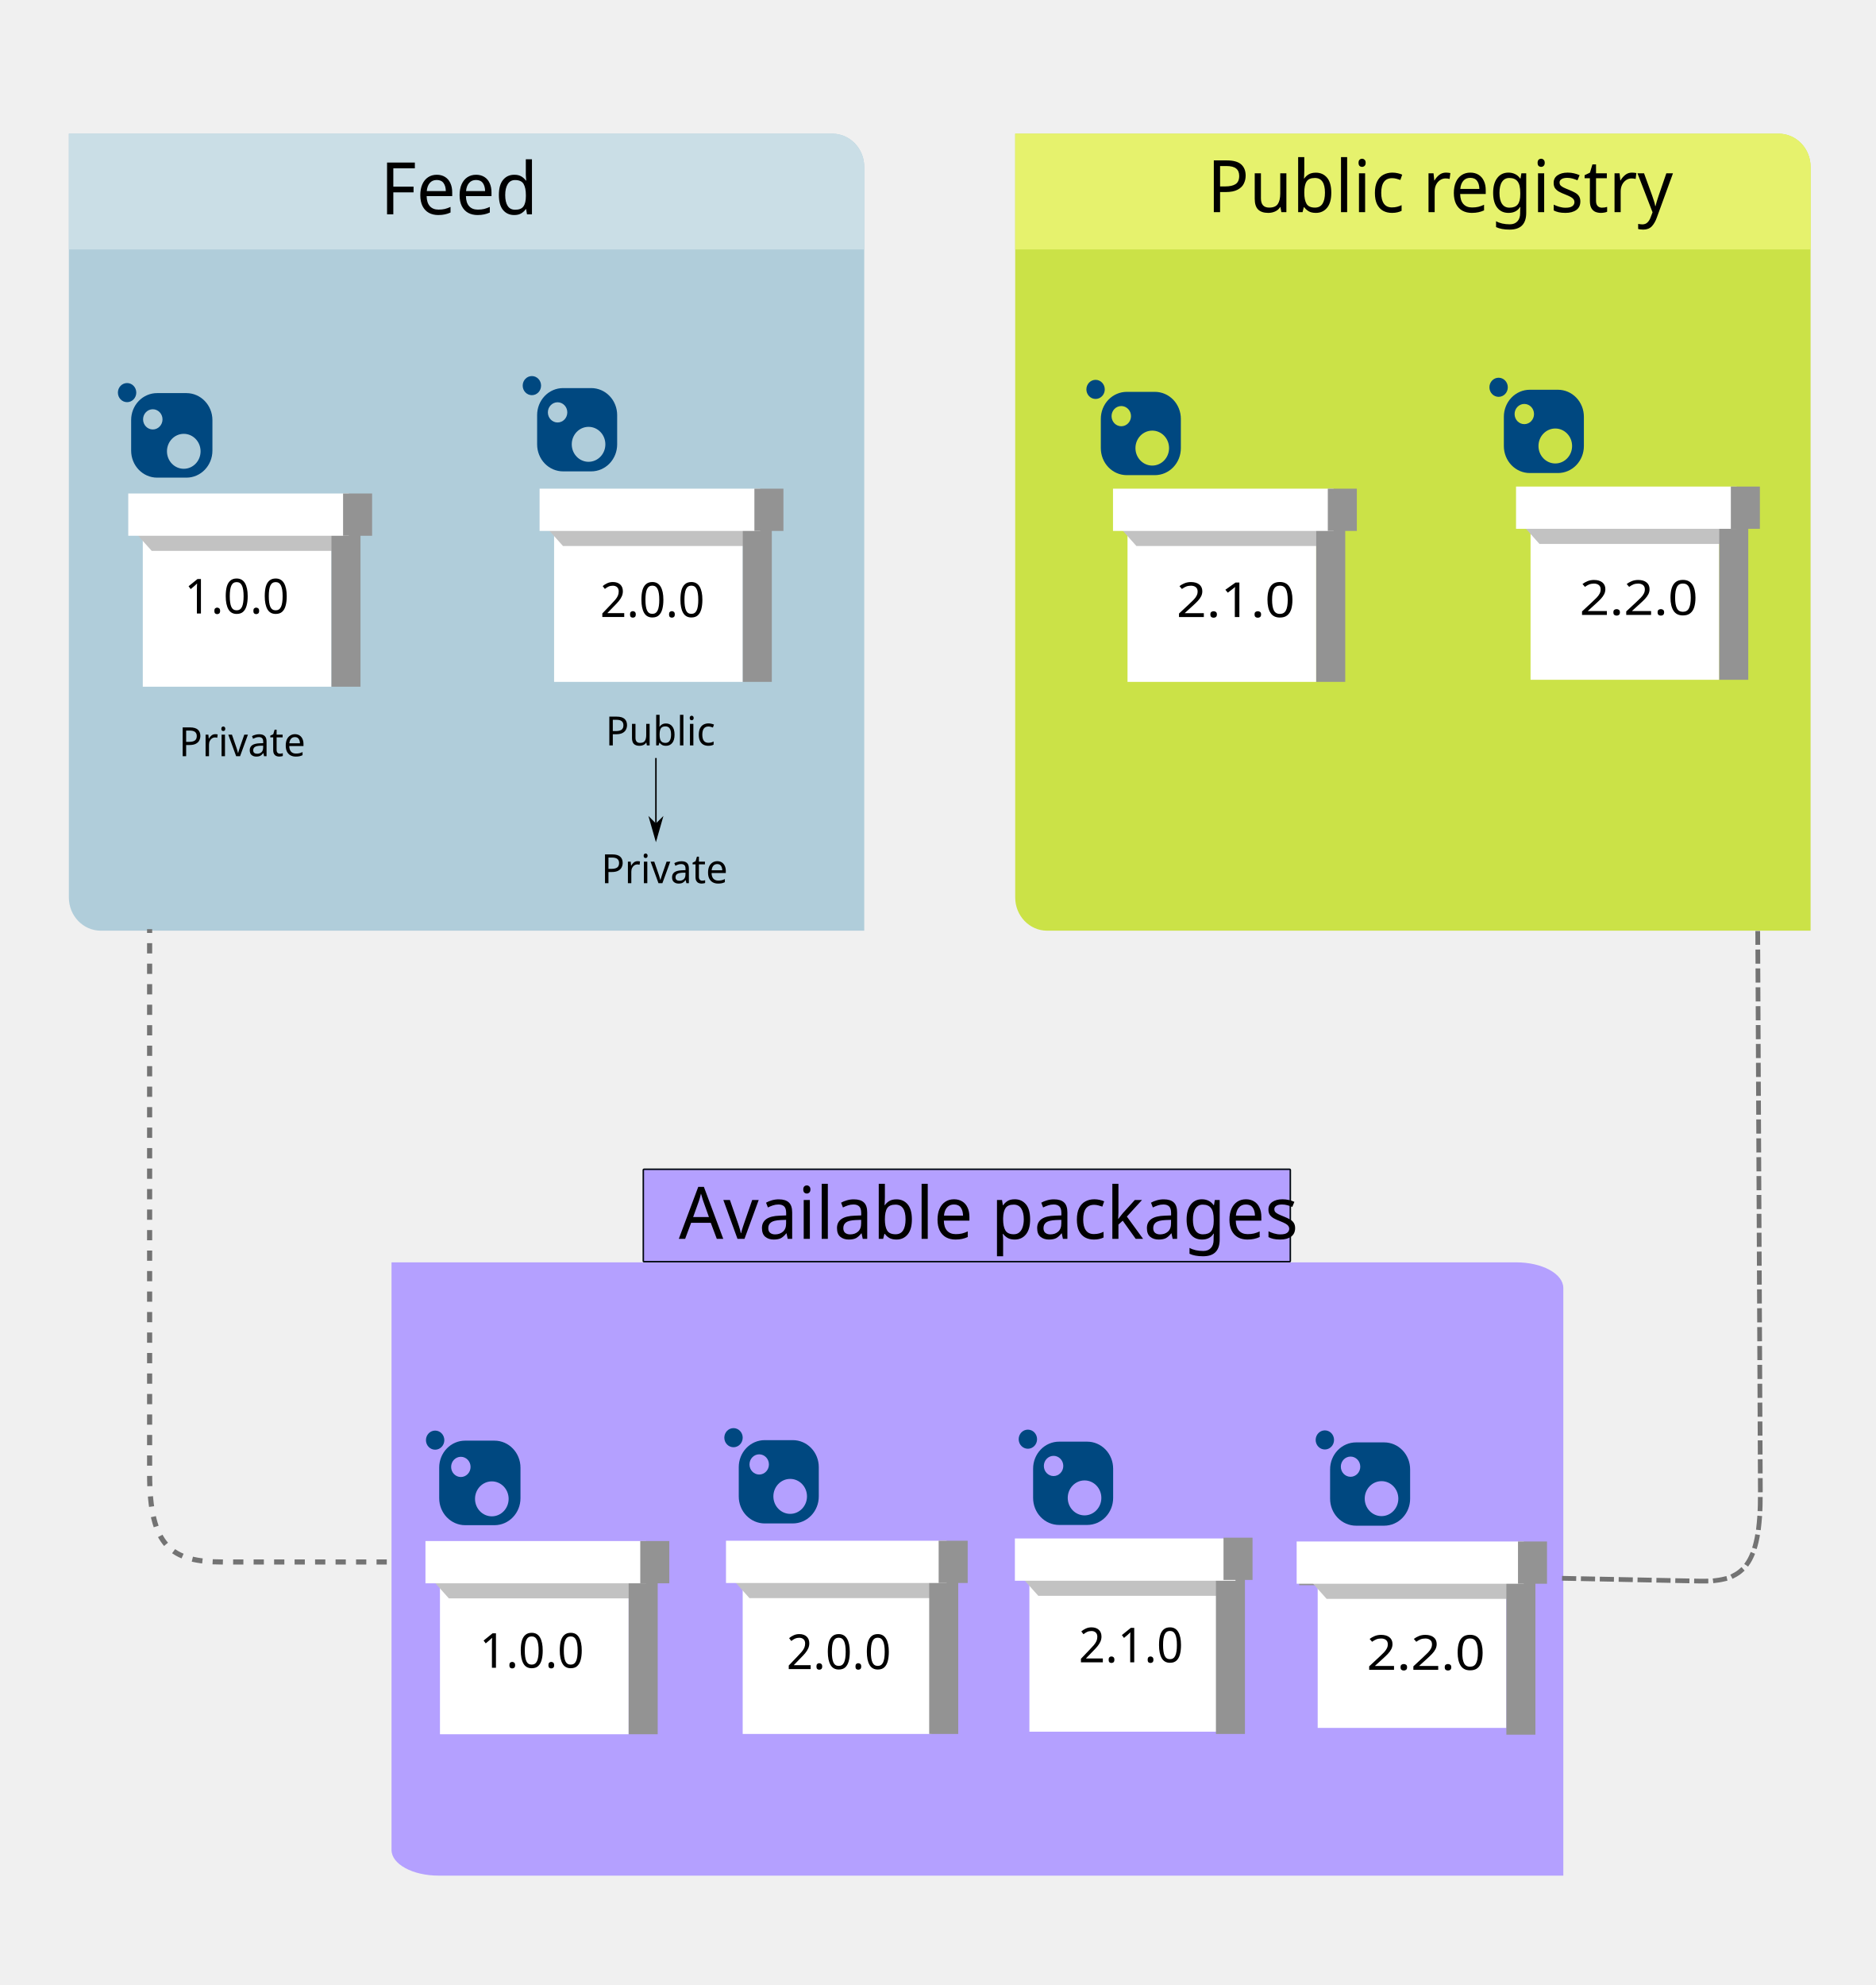
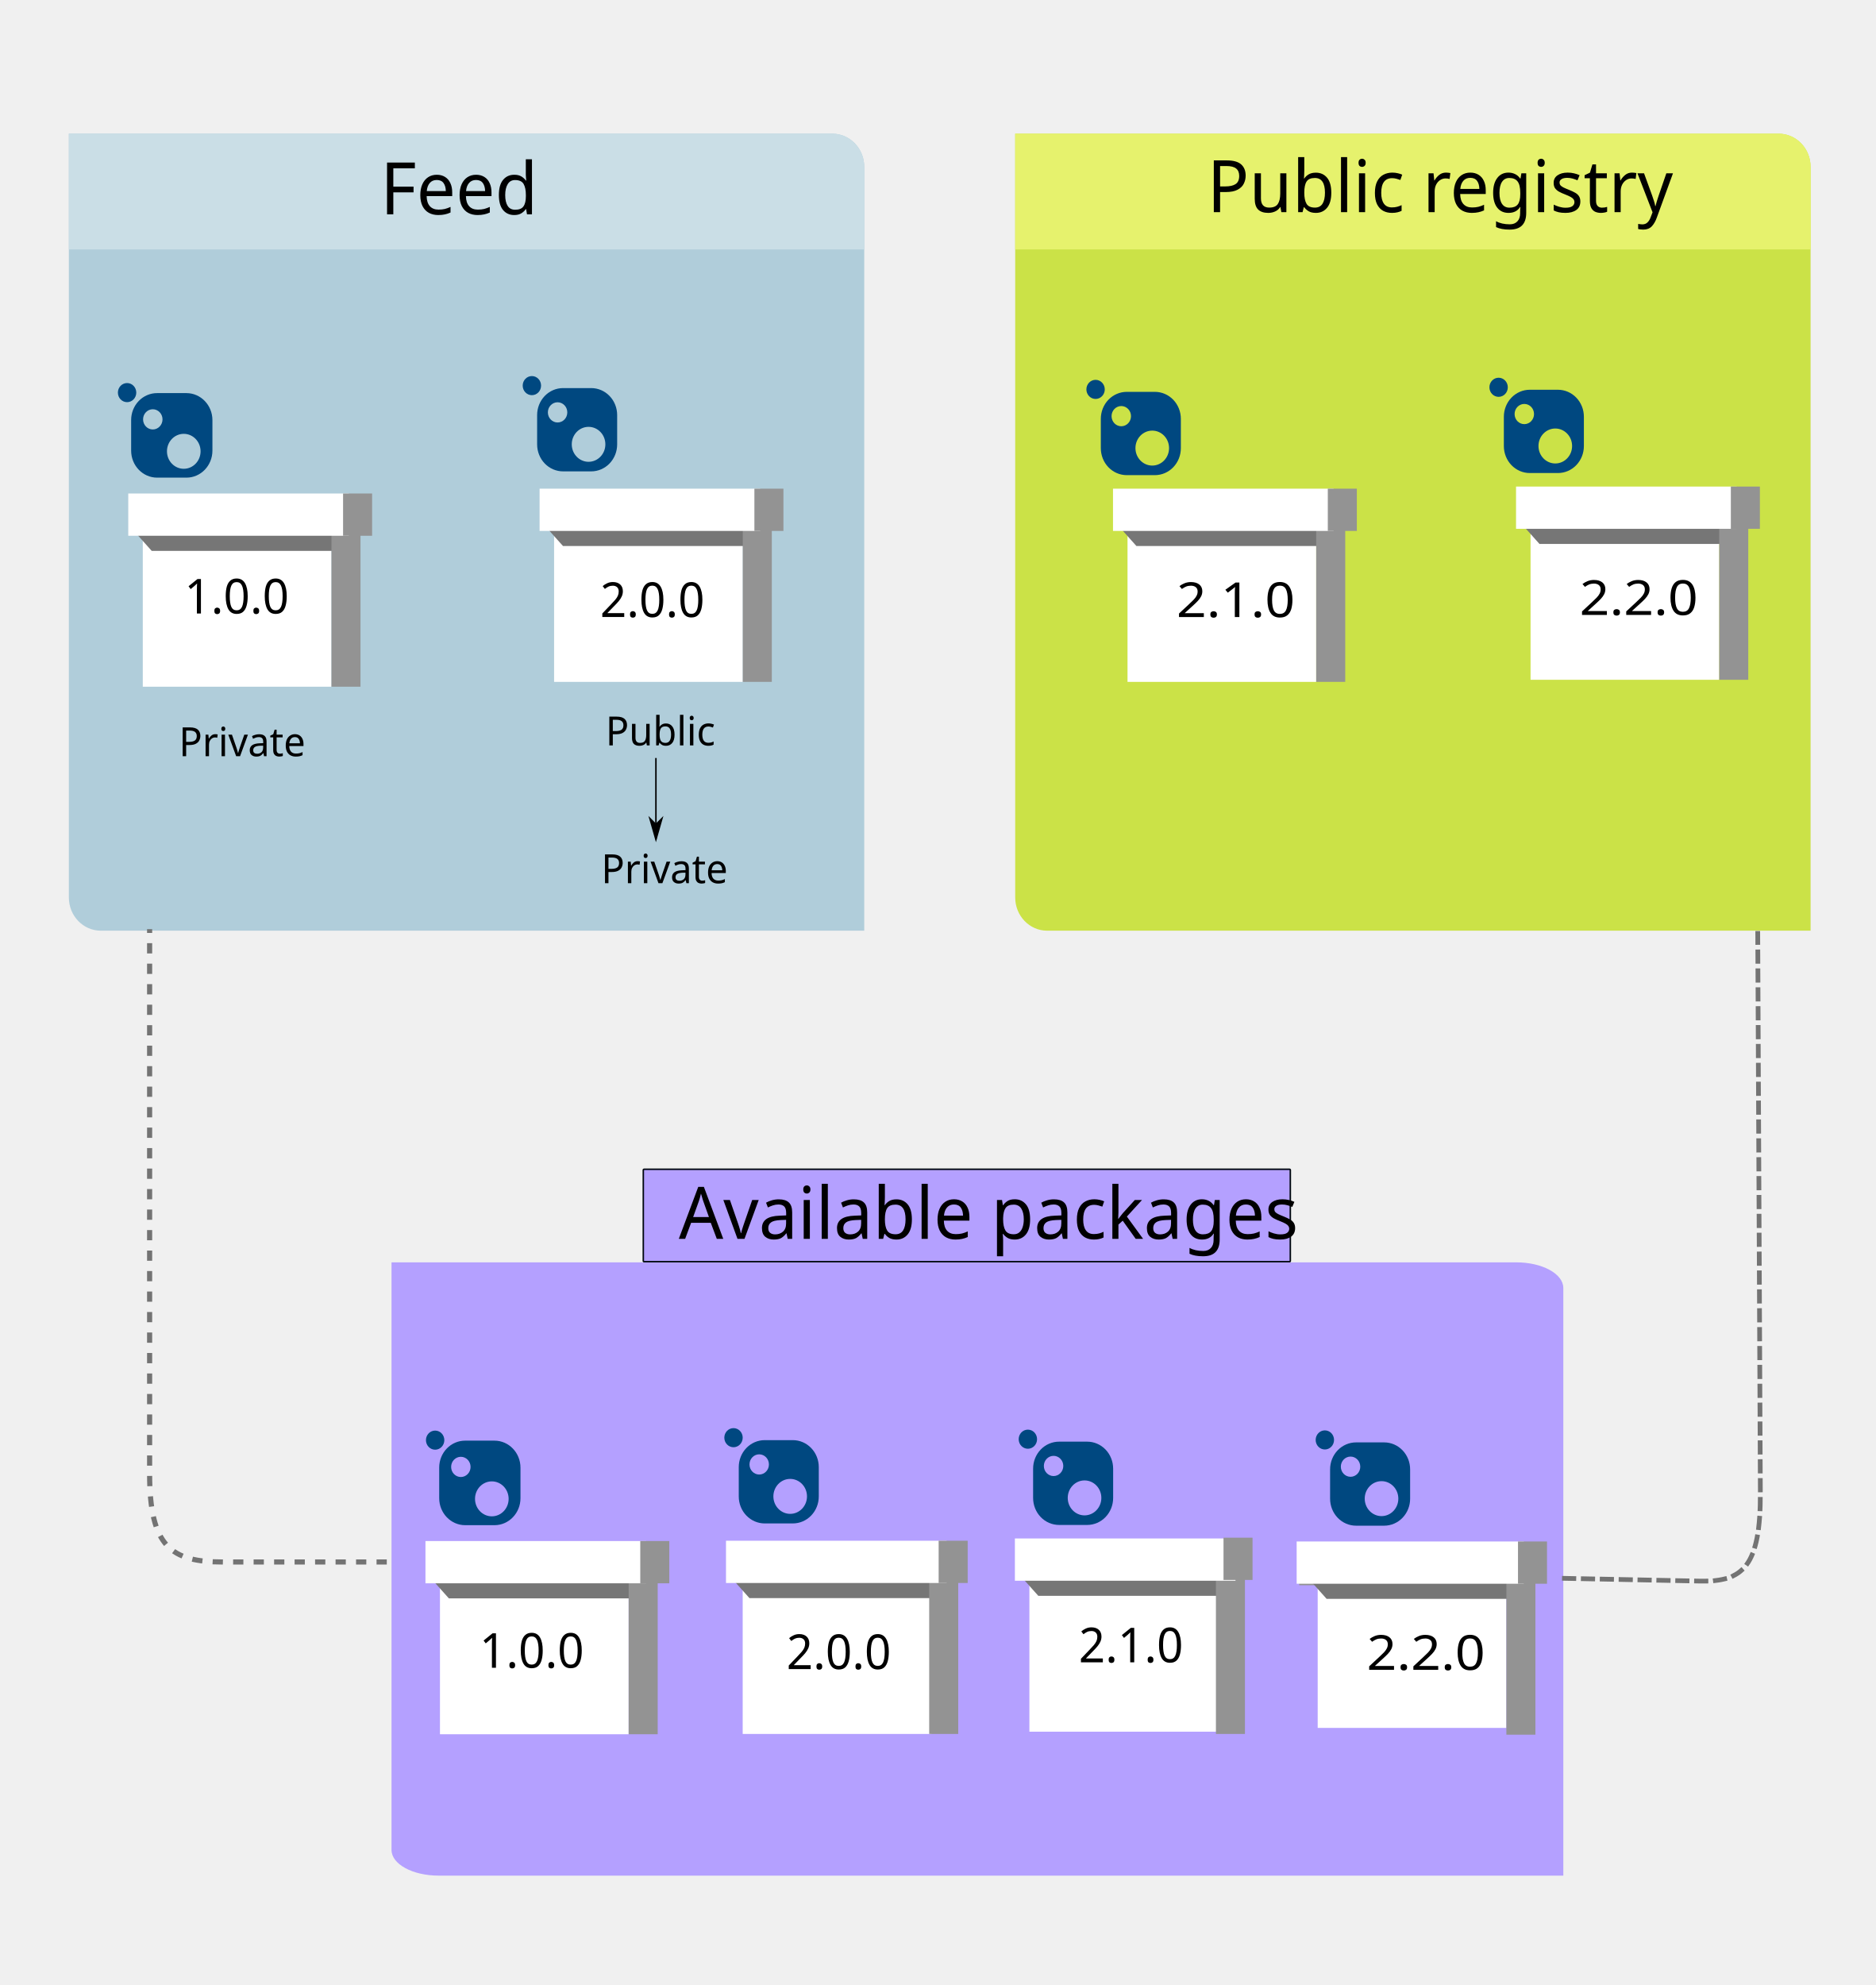
<svg xmlns="http://www.w3.org/2000/svg" xmlns:ns1="http://www.openswatchbook.org/uri/2009/osb" viewBox="0 0 463 490" version="1.1" id="svg5370" width="463" height="490">
  <defs id="defs5374">
    <linearGradient id="linearGradient13520" ns1:paint="solid">
      <stop style="stop-color:#f80000;stop-opacity:1;" offset="0" id="stop13518" />
    </linearGradient>
    <marker style="overflow:visible" id="marker7231" refX="0" refY="0" orient="auto">
      <path transform="matrix(-0.8,0,0,-0.8,-10,0)" style="fill:#000000;fill-opacity:1;fill-rule:evenodd;stroke:#000000;stroke-width:1pt;stroke-opacity:1" d="M 0,0 5,-5 -12.5,0 5,5 Z" id="path7229" />
    </marker>
    <marker style="overflow:visible" id="marker7013" refX="0" refY="0" orient="auto">
      <path transform="matrix(0.4,0,0,0.4,2.96,0.4)" style="fill:#000000;fill-opacity:1;fill-rule:evenodd;stroke:#000000;stroke-width:1pt;stroke-opacity:1" d="m -2.5,-1 c 0,2.76 -2.24,5 -5,5 -2.76,0 -5,-2.24 -5,-5 0,-2.76 2.24,-5 5,-5 2.76,0 5,2.24 5,5 z" id="path7011" />
    </marker>
    <marker style="overflow:visible" id="DotS" refX="0" refY="0" orient="auto">
      <path transform="matrix(0.2,0,0,0.2,1.48,0.2)" style="fill:#000000;fill-opacity:1;fill-rule:evenodd;stroke:#000000;stroke-width:1pt;stroke-opacity:1" d="m -2.5,-1 c 0,2.76 -2.24,5 -5,5 -2.76,0 -5,-2.24 -5,-5 0,-2.76 2.24,-5 5,-5 2.76,0 5,2.24 5,5 z" id="path6500" />
    </marker>
    <marker style="overflow:visible" id="DotM-6" refX="0" refY="0" orient="auto">
      <path transform="matrix(0.4,0,0,0.4,2.96,0.4)" style="fill:#000000;fill-opacity:1;fill-rule:evenodd;stroke:#000000;stroke-width:1pt;stroke-opacity:1" d="m -2.5,-1 c 0,2.76 -2.24,5 -5,5 -2.76,0 -5,-2.24 -5,-5 0,-2.76 2.24,-5 5,-5 2.76,0 5,2.24 5,5 z" id="path6497-2" />
    </marker>
    <marker style="overflow:visible" id="Arrow1Lend-1" refX="0" refY="0" orient="auto">
      <path transform="matrix(-0.8,0,0,-0.8,-10,0)" style="fill:#000000;fill-opacity:1;fill-rule:evenodd;stroke:#000000;stroke-width:1pt;stroke-opacity:1" d="M 0,0 5,-5 -12.5,0 5,5 Z" id="path6436-7" />
    </marker>
    <marker style="overflow:visible" id="marker7231-9" refX="0" refY="0" orient="auto">
      <path transform="matrix(-0.8,0,0,-0.8,-10,0)" style="fill:#000000;fill-opacity:1;fill-rule:evenodd;stroke:#000000;stroke-width:1pt;stroke-opacity:1" d="M 0,0 5,-5 -12.5,0 5,5 Z" id="path7229-7" />
    </marker>
  </defs>
  <path d="M 250.633,33 H 439.117 A 7.883,8.198 0 0 1 447,41.198 V 229.742 H 258.517 a 7.883,8.198 0 0 1 -7.883,-8.198 z" fill="#cbe247" id="path4566" style="stroke-width:0.731" />
  <path d="m 17,33 h 188.483 a 7.883,8.198 0 0 1 7.883,8.198 V 229.742 H 24.883 A 7.883,8.198 0 0 1 17,221.544 Z" fill="#b0cdda" id="path4568" style="stroke-width:0.731" />
  <path d="M 213.367,61.567 V 41.198 A 7.883,8.198 0 0 0 205.483,33 H 17 v 28.567 z" fill="#cadee6" id="path4570" style="stroke-width:0.731" />
  <path d="M 447,61.567 V 41.198 A 7.883,8.198 0 0 0 439.117,33 H 250.633 v 28.567 z" fill="#e6f26d" id="path4572" style="stroke-width:0.731" />
  <text font-size="24" font-family="SegoeUI, Segoe UI" id="text4580" style="font-style:normal;font-variant:normal;font-weight:normal;font-stretch:normal;font-size:17.54px;font-family:SegoeUI, 'Segoe UI';-inkscape-font-specification:'SegoeUI, Segoe UI, Normal';font-variant-ligatures:normal;font-variant-caps:normal;font-variant-numeric:normal;font-variant-east-asian:normal;stroke-width:0.731" x="303.877" y="51.362" transform="scale(0.9806461,1.019736)">
    <tspan id="tspan5482" x="303.877" y="51.362" style="stroke-width:0.731">Public registry</tspan>
  </text>
  <path d="M 96.661,311.612 H 374.338 a 11.614,6.332 0 0 1 11.614,6.332 V 463 H 108.275 a 11.614,6.332 0 0 1 -11.614,-6.332 z" fill="#b4a0ff" id="path4600" style="stroke-width:0.78" />
  <path d="m 188.796,355.501 a 6.401,6.656 0 0 0 -6.413,6.674 v 7.212 a 6.401,6.656 0 0 0 6.413,6.674 h 6.932 a 6.402,6.657 0 0 0 6.414,-6.674 v -7.212 a 6.402,6.657 0 0 0 -6.414,-6.674 z m -1.362,3.503 a 2.399,2.494 0 0 1 0,4.988 v 0 a 2.399,2.494 0 0 1 0,-4.988 z m 7.645,6.066 a 4.149,4.314 0 1 1 -4.147,4.314 4.148,4.313 0 0 1 4.147,-4.314 z M 181.088,352.534 a 2.269,2.359 0 1 1 -2.268,2.359 2.268,2.359 0 0 1 2.268,-2.359 z" fill="#004880" id="path4820" style="stroke-width:0.731" />
  <rect x="187.567" y="179.066" width="0" height="0" fill="#447995" id="rect4872" style="stroke-width:0.731" />
  <path d="m 261.468,355.875 a 6.401,6.656 0 0 0 -6.413,6.674 v 7.212 a 6.401,6.656 0 0 0 6.413,6.674 h 6.932 a 6.402,6.657 0 0 0 6.414,-6.674 v -7.212 a 6.402,6.657 0 0 0 -6.414,-6.674 z m -1.362,3.503 a 2.399,2.494 0 0 1 0,4.988 v 0 a 2.399,2.494 0 0 1 0,-4.988 z m 7.645,6.066 a 4.149,4.314 0 1 1 -4.147,4.314 4.148,4.313 0 0 1 4.147,-4.314 z M 253.76,352.908 a 2.269,2.359 0 1 1 -2.268,2.359 2.268,2.359 0 0 1 2.268,-2.359 z" fill="#004880" id="path5178" style="stroke-width:0.731" />
  <rect x="183.356" y="386.294" width="46.583" height="41.733" fill="#ffffff" id="rect4584-5" style="stroke-width:0.731" />
-   <polygon points="123,136 123,130 54.499,130 60.069,136 " fill="#c2c2c2" id="polygon4586-2" transform="matrix(0.7166667,0,0,0.745234,141.9698,293.1393)" />
+   <polygon points="123,136 123,130 54.499,130 60.069,136 " fill="#767676" id="polygon4586-2" transform="matrix(0.7166667,0,0,0.745234,141.9698,293.1393)" />
  <rect x="229.403" y="386.294" width="7.167" height="41.733" fill="#939393" id="rect4588-9" style="stroke-width:0.731" />
  <rect x="179.236" y="380.332" width="54.467" height="10.433" fill="#ffffff" id="rect4590-5" style="stroke-width:0.731" />
  <rect x="231.734" y="380.332" width="7.167" height="10.433" fill="#939393" id="rect4592-7" style="stroke-width:0.731" />
  <rect x="254.139" y="385.736" width="46.583" height="41.733" fill="#ffffff" id="rect4584-5-8" style="stroke-width:0.731" />
-   <polygon points="123,136 123,130 54.499,130 60.069,136 " fill="#c2c2c2" id="polygon4586-2-8" transform="matrix(0.7166667,0,0,0.745234,213.2891,292.5817)" />
+   <polygon points="123,136 123,130 54.499,130 60.069,136 " fill="#767676" id="polygon4586-2-8" transform="matrix(0.7166667,0,0,0.745234,213.2891,292.5817)" />
  <rect x="300.186" y="388.524" width="7.167" height="39.503" fill="#939393" id="rect4588-9-4" style="stroke-width:0.711" />
  <rect x="250.556" y="379.774" width="54.467" height="10.433" fill="#ffffff" id="rect4590-5-7" style="stroke-width:0.731" />
  <rect x="320.749" y="380.889" width="7.167" height="10.433" fill="#939393" id="rect4592-7-7" style="stroke-width:0.731" />
  <text font-size="16px" font-family="SegoeUI, 'Segoe UI'" id="text5176" x="271.566" y="402.406" style="font-style:normal;font-variant:normal;font-weight:normal;font-stretch:normal;font-size:11.693px;font-family:SegoeUI, 'Segoe UI';-inkscape-font-specification:'SegoeUI, Segoe UI, Normal';font-variant-ligatures:normal;font-variant-caps:normal;font-variant-numeric:normal;font-variant-east-asian:normal;stroke-width:0.731" transform="scale(0.9806461,1.019736)">
    <tspan id="tspan13394" x="271.566" y="402.406" style="stroke-width:0.731">2.1.0</tspan>
  </text>
  <text font-size="16px" font-family="SegoeUI, 'Segoe UI'" id="text4644" x="198.006" y="404.041" style="font-style:normal;font-variant:normal;font-weight:normal;font-stretch:normal;font-size:11.693px;font-family:SegoeUI, 'Segoe UI';-inkscape-font-specification:'SegoeUI, Segoe UI, Normal';font-variant-ligatures:normal;font-variant-caps:normal;font-variant-numeric:normal;font-variant-east-asian:normal;stroke-width:0.731" transform="scale(0.9806461,1.019736)">
    <tspan id="tspan13392" x="198.006" y="404.041" style="stroke-width:0.731">2.0.0</tspan>
  </text>
  <path d="m 108.43,362.27 v 7.553 a 6.414,6.67 0 0 0 6.414,6.67 h 7.238 a 6.414,6.67 0 0 0 6.414,-6.67 v -7.523 a 6.418,6.674 0 0 0 -6.418,-6.674 h -7.235 a 6.391,6.645 0 0 0 -6.414,6.644 z m 5.345,-2.657 a 2.399,2.494 0 0 1 0,4.989 v 0 a 2.399,2.494 0 0 1 0,-4.989 z m 7.645,6.067 a 4.149,4.314 0 1 1 -4.147,4.314 4.148,4.313 0 0 1 4.147,-4.314 z m -13.993,-12.538 a 2.269,2.359 0 1 1 -2.268,2.359 2.268,2.358 0 0 1 2.268,-2.359 z" fill="#004880" id="path4598" style="stroke-width:0.731" />
  <rect x="108.62" y="386.369" width="46.583" height="41.733" fill="#ffffff" id="rect4584" style="stroke-width:0.731" />
-   <polygon points="54.499,130 60.069,136 123,136 123,130 " fill="#c2c2c2" id="polygon4586" transform="matrix(0.7166667,0,0,0.745234,67.77036,293.2147)" />
+   <polygon points="54.499,130 60.069,136 123,136 123,130 " fill="#767676" id="polygon4586" transform="matrix(0.7166667,0,0,0.745234,67.77036,293.2147)" />
  <rect x="155.204" y="386.369" width="7.167" height="41.733" fill="#939393" id="rect4588" style="stroke-width:0.731" />
  <rect x="105.037" y="380.407" width="54.467" height="10.433" fill="#ffffff" id="rect4590" style="stroke-width:0.731" />
  <rect x="158.07" y="380.407" width="7.167" height="10.433" fill="#939393" id="rect4592" style="stroke-width:0.731" />
  <text font-size="16px" font-family="SegoeUI, 'Segoe UI'" id="text4596" x="120.704" y="403.728" style="font-style:normal;font-variant:normal;font-weight:normal;font-stretch:normal;font-size:11.693px;font-family:SegoeUI, 'Segoe UI';-inkscape-font-specification:'SegoeUI, Segoe UI, Normal';font-variant-ligatures:normal;font-variant-caps:normal;font-variant-numeric:normal;font-variant-east-asian:normal;stroke-width:0.731" transform="scale(0.9806461,1.019736)">
    <tspan id="tspan13390" x="120.704" y="403.728" style="stroke-width:0.731">1.0.0</tspan>
  </text>
  <path d="m 139.019,95.799 a 6.401,6.656 0 0 0 -6.413,6.674 v 7.212 a 6.401,6.656 0 0 0 6.413,6.674 h 6.932 a 6.402,6.657 0 0 0 6.414,-6.674 v -7.212 a 6.402,6.657 0 0 0 -6.414,-6.674 z m -1.362,3.503 a 2.399,2.494 0 0 1 0,4.988 v 0 a 2.399,2.494 0 0 1 0,-4.988 z m 7.645,6.066 a 4.149,4.314 0 1 1 -4.147,4.314 4.148,4.313 0 0 1 4.147,-4.314 z M 131.311,92.832 a 2.269,2.359 0 1 1 -2.268,2.359 2.268,2.359 0 0 1 2.268,-2.359 z" fill="#004880" id="path4820-0" style="stroke-width:0.731" />
  <path d="m 278.184,96.73 a 6.401,6.656 0 0 0 -6.413,6.674 v 7.212 a 6.401,6.656 0 0 0 6.413,6.674 h 6.932 a 6.402,6.657 0 0 0 6.414,-6.674 v -7.212 a 6.402,6.657 0 0 0 -6.414,-6.674 z m -1.362,3.503 a 2.399,2.494 0 0 1 0,4.988 v 0 a 2.399,2.494 0 0 1 0,-4.988 z m 7.645,6.066 a 4.149,4.314 0 1 1 -4.147,4.314 4.148,4.313 0 0 1 4.147,-4.314 z M 270.476,93.763 a 2.269,2.359 0 1 1 -2.268,2.359 2.268,2.359 0 0 1 2.268,-2.359 z" fill="#004880" id="path5178-0" style="stroke-width:0.731" />
  <rect x="136.796" y="126.591" width="46.583" height="41.733" fill="#ffffff" id="rect4584-5-2" style="stroke-width:0.731" />
-   <polygon points="123,136 123,130 54.499,130 60.069,136 " fill="#c2c2c2" id="polygon4586-2-1" transform="matrix(0.7166667,0,0,0.745234,95.94641,33.43704)" />
+   <polygon points="123,136 123,130 54.499,130 60.069,136 " fill="#767676" id="polygon4586-2-1" transform="matrix(0.7166667,0,0,0.745234,95.94641,33.43704)" />
  <rect x="183.38" y="126.591" width="7.167" height="41.733" fill="#939393" id="rect4588-9-3" style="stroke-width:0.731" />
  <rect x="133.213" y="120.629" width="54.467" height="10.433" fill="#ffffff" id="rect4590-5-9" style="stroke-width:0.731" />
  <rect x="186.246" y="120.629" width="7.167" height="10.433" fill="#939393" id="rect4592-7-1" style="stroke-width:0.731" />
  <rect x="278.363" y="126.591" width="46.583" height="41.733" fill="#ffffff" id="rect4584-5-8-7" style="stroke-width:0.731" />
-   <polygon points="54.499,130 60.069,136 123,136 123,130 " fill="#c2c2c2" id="polygon4586-2-8-1" transform="matrix(0.7166667,0,0,0.745234,237.5125,33.43705)" />
+   <polygon points="54.499,130 60.069,136 123,136 123,130 " fill="#767676" id="polygon4586-2-8-1" transform="matrix(0.7166667,0,0,0.745234,237.5125,33.43705)" />
  <rect x="324.946" y="126.591" width="7.167" height="41.733" fill="#939393" id="rect4588-9-4-5" style="stroke-width:0.731" />
  <rect x="274.779" y="120.629" width="54.467" height="10.433" fill="#ffffff" id="rect4590-5-7-5" style="stroke-width:0.731" />
  <rect x="327.812" y="120.629" width="7.167" height="10.433" fill="#939393" id="rect4592-7-7-6" style="stroke-width:0.731" />
  <text font-size="16px" font-family="SegoeUI, 'Segoe UI'" id="text5176-0" x="278.278" y="158.982" style="font-style:normal;font-variant:normal;font-weight:normal;font-stretch:normal;font-size:12.445px;font-family:SegoeUI, 'Segoe UI';-inkscape-font-specification:'SegoeUI, Segoe UI, Normal';font-variant-ligatures:normal;font-variant-caps:normal;font-variant-numeric:normal;font-variant-east-asian:normal;stroke-width:0.778" transform="scale(1.043748,0.9580856)">
    <tspan id="tspan13384" x="278.278" y="158.982" style="stroke-width:0.778">2.1.0</tspan>
  </text>
  <text font-size="16px" font-family="SegoeUI, 'Segoe UI'" id="text4644-2" x="151.075" y="149.365" style="font-style:normal;font-variant:normal;font-weight:normal;font-stretch:normal;font-size:11.693px;font-family:SegoeUI, 'Segoe UI';-inkscape-font-specification:'SegoeUI, Segoe UI, Normal';font-variant-ligatures:normal;font-variant-caps:normal;font-variant-numeric:normal;font-variant-east-asian:normal;stroke-width:0.731" transform="scale(0.9806461,1.019736)">
    <tspan id="tspan13386" x="151.075" y="149.365" style="stroke-width:0.731">2.0.0</tspan>
  </text>
  <path d="m 32.377,103.683 v 7.553 a 6.414,6.67 0 0 0 6.414,6.67 h 7.238 a 6.414,6.67 0 0 0 6.414,-6.67 v -7.523 a 6.418,6.674 0 0 0 -6.418,-6.674 h -7.235 a 6.391,6.645 0 0 0 -6.414,6.644 z m 5.345,-2.657 a 2.399,2.494 0 0 1 0,4.989 v 0 a 2.399,2.494 0 0 1 0,-4.989 z m 7.645,6.067 a 4.149,4.314 0 1 1 -4.147,4.314 4.148,4.313 0 0 1 4.147,-4.314 z M 31.374,94.556 a 2.269,2.359 0 1 1 -2.268,2.359 2.268,2.358 0 0 1 2.268,-2.359 z" fill="#004880" id="path4598-4" style="stroke-width:0.731" />
  <rect x="35.249" y="127.782" width="46.583" height="41.733" fill="#ffffff" id="rect4584-9" style="stroke-width:0.731" />
-   <polygon points="123,136 123,130 54.499,130 60.069,136 " fill="#c2c2c2" id="polygon4586-3" transform="matrix(0.7166667,0,0,0.745234,-5.601037,34.62767)" />
+   <polygon points="123,136 123,130 54.499,130 60.069,136 " fill="#767676" id="polygon4586-3" transform="matrix(0.7166667,0,0,0.745234,-5.601037,34.62767)" />
  <rect x="81.832" y="127.782" width="7.167" height="41.733" fill="#939393" id="rect4588-3" style="stroke-width:0.731" />
  <rect x="31.666" y="121.82" width="54.467" height="10.433" fill="#ffffff" id="rect4590-8" style="stroke-width:0.731" />
  <rect x="84.699" y="121.82" width="7.167" height="10.433" fill="#939393" id="rect4592-5" style="stroke-width:0.731" />
  <text font-size="16px" font-family="SegoeUI, 'Segoe UI'" id="text4596-1" x="46.431" y="148.506" style="font-style:normal;font-variant:normal;font-weight:normal;font-stretch:normal;font-size:11.693px;font-family:SegoeUI, 'Segoe UI';-inkscape-font-specification:'SegoeUI, Segoe UI, Normal';font-variant-ligatures:normal;font-variant-caps:normal;font-variant-numeric:normal;font-variant-east-asian:normal;stroke-width:0.731" transform="scale(0.9806461,1.019736)">
    <tspan id="tspan13388" x="46.431" y="148.506" style="stroke-width:0.731">1.0.0</tspan>
  </text>
  <path d="M 95.49,385.581 H 55.035 c -12.775,0 -18.098,-3.755 -18.098,-21.781 V 229.356" fill="none" stroke="#737373" stroke-miterlimit="10" stroke-width="1.265" stroke-dasharray="2.529, 2.529" id="path13122" />
  <path d="m 386.221,389.616 33.496,0.681 c 10.578,0.215 14.967,-3.546 14.881,-22.03 l -0.646,-137.858" fill="none" stroke="#737373" stroke-miterlimit="10" stroke-width="1.73" stroke-dasharray="3.461, 3.461" id="path13122-7" style="stroke-width:1.165;stroke-linecap:square;stroke-linejoin:round;stroke-miterlimit:10;stroke-dasharray:2.33, 2.33;stroke-dashoffset:0;paint-order:markers stroke fill" />
  <path d="m 377.685,96.21 a 6.401,6.656 0 0 0 -6.413,6.674 v 7.212 a 6.401,6.656 0 0 0 6.413,6.674 h 6.932 a 6.402,6.657 0 0 0 6.414,-6.674 v -7.212 a 6.402,6.657 0 0 0 -6.414,-6.674 z m -1.362,3.503 a 2.399,2.494 0 0 1 0,4.988 v 0 a 2.399,2.494 0 0 1 0,-4.988 z m 7.645,6.066 a 4.149,4.314 0 1 1 -4.147,4.314 4.148,4.313 0 0 1 4.147,-4.314 z M 369.977,93.243 a 2.269,2.359 0 1 1 -2.268,2.359 2.268,2.359 0 0 1 2.268,-2.359 z" fill="#004880" id="path5178-0-9" style="stroke-width:0.731" />
  <rect x="377.864" y="126.071" width="46.583" height="41.733" fill="#ffffff" id="rect4584-5-8-7-9" style="stroke-width:0.731" />
-   <polygon points="54.499,130 60.069,136 123,136 123,130 " fill="#c2c2c2" id="polygon4586-2-8-1-6" transform="matrix(0.7166667,0,0,0.745234,337.0137,32.91714)" />
+   <polygon points="54.499,130 60.069,136 123,136 123,130 " fill="#767676" id="polygon4586-2-8-1-6" transform="matrix(0.7166667,0,0,0.745234,337.0137,32.91714)" />
  <rect x="424.447" y="126.071" width="7.167" height="41.733" fill="#939393" id="rect4588-9-4-5-6" style="stroke-width:0.731" />
  <rect x="374.28" y="120.109" width="54.467" height="10.433" fill="#ffffff" id="rect4590-5-7-5-7" style="stroke-width:0.731" />
  <rect x="427.314" y="120.109" width="7.167" height="10.433" fill="#939393" id="rect4592-7-7-6-1" style="stroke-width:0.731" />
  <text font-size="16px" font-family="SegoeUI, 'Segoe UI'" id="text5176-0-8" x="373.609" y="158.439" style="font-style:normal;font-variant:normal;font-weight:normal;font-stretch:normal;font-size:12.445px;font-family:SegoeUI, 'Segoe UI';-inkscape-font-specification:'SegoeUI, Segoe UI, Normal';font-variant-ligatures:normal;font-variant-caps:normal;font-variant-numeric:normal;font-variant-east-asian:normal;stroke-width:0.778" transform="scale(1.043748,0.9580856)">
    <tspan id="tspan13444" x="373.609" y="158.439" style="stroke-width:0.778">2.2.0</tspan>
  </text>
  <path d="m 334.787,356.057 a 6.401,6.656 0 0 0 -6.413,6.674 v 7.212 a 6.401,6.656 0 0 0 6.413,6.674 h 6.932 a 6.402,6.657 0 0 0 6.414,-6.674 v -7.212 a 6.402,6.657 0 0 0 -6.414,-6.674 z m -1.362,3.503 a 2.399,2.494 0 0 1 0,4.988 v 0 a 2.399,2.494 0 0 1 0,-4.988 z m 7.645,6.066 a 4.149,4.314 0 1 1 -4.147,4.314 4.148,4.313 0 0 1 4.147,-4.314 z m -13.991,-12.536 a 2.269,2.359 0 1 1 -2.268,2.359 2.268,2.359 0 0 1 2.268,-2.359 z" fill="#004880" id="path5178-0-9-9" style="stroke-width:0.731" />
  <rect x="325.313" y="386.475" width="46.583" height="40.06" fill="#ffffff" id="rect4584-5-8-7-9-3" style="stroke-width:0.716" />
-   <polygon points="60.069,136 123,136 123,130 54.499,130 " fill="#c2c2c2" id="polygon4586-2-8-1-6-4" transform="matrix(0.7166667,0,0,0.745234,284.4626,293.3212)" />
+   <polygon points="60.069,136 123,136 123,130 54.499,130 " fill="#767676" id="polygon4586-2-8-1-6-4" transform="matrix(0.7166667,0,0,0.745234,284.4626,293.3212)" />
  <rect x="371.896" y="386.475" width="7.167" height="41.733" fill="#939393" id="rect4588-9-4-5-6-4" style="stroke-width:0.731" />
  <rect x="320.121" y="380.514" width="56.075" height="10.433" fill="#ffffff" id="rect4590-5-7-5-7-8" style="stroke-width:0.742" />
  <rect x="374.763" y="380.514" width="7.167" height="10.433" fill="#939393" id="rect4592-7-7-6-1-0" style="stroke-width:0.731" />
  <text font-size="16px" font-family="SegoeUI, 'Segoe UI'" id="text5176-0-8-4" x="323.26" y="430.236" style="font-style:normal;font-variant:normal;font-weight:normal;font-stretch:normal;font-size:12.445px;font-family:SegoeUI, 'Segoe UI';-inkscape-font-specification:'SegoeUI, Segoe UI, Normal';font-variant-ligatures:normal;font-variant-caps:normal;font-variant-numeric:normal;font-variant-east-asian:normal;stroke-width:0.778" transform="scale(1.043748,0.9580856)">
    <tspan id="tspan13444-0" x="323.26" y="430.236" style="stroke-width:0.778">2.2.0</tspan>
  </text>
  <rect x="302.061" y="379.578" width="7.167" height="10.433" fill="#939393" id="rect4592-7-7-6-1-0-0" style="stroke-width:0.731" />
  <text font-size="24px" font-family="SegoeUI, 'Segoe UI'" id="text4578-0" x="45.037" y="183.054" style="font-style:normal;font-variant:normal;font-weight:normal;font-stretch:normal;font-size:9.744px;font-family:SegoeUI, 'Segoe UI';-inkscape-font-specification:'SegoeUI, Segoe UI, Normal';font-variant-ligatures:normal;font-variant-caps:normal;font-variant-numeric:normal;font-variant-east-asian:normal;stroke-width:0.219;stroke-miterlimit:7;stroke-dasharray:none" transform="scale(0.9806461,1.019736)">
    <tspan id="tspan14424" x="45.037" y="183.054" style="stroke-width:0.219">Private</tspan>
  </text>
  <text font-size="24px" font-family="SegoeUI, 'Segoe UI'" id="text4578-0-8-9" x="152.451" y="180.442" style="font-style:normal;font-variant:normal;font-weight:normal;font-stretch:normal;font-size:9.744px;font-family:SegoeUI, 'Segoe UI';-inkscape-font-specification:'SegoeUI, Segoe UI, Normal';font-variant-ligatures:normal;font-variant-caps:normal;font-variant-numeric:normal;font-variant-east-asian:normal;stroke-width:0.219;stroke-miterlimit:7;stroke-dasharray:none" transform="scale(0.9806461,1.019736)">
    <tspan id="tspan14434" x="152.451" y="180.442" style="stroke-width:0.219">Public</tspan>
  </text>
  <text font-size="24px" font-family="SegoeUI, 'Segoe UI'" id="text4578-0-8-4" x="151.357" y="213.798" style="font-style:normal;font-variant:normal;font-weight:normal;font-stretch:normal;font-size:9.744px;font-family:SegoeUI, 'Segoe UI';-inkscape-font-specification:'SegoeUI, Segoe UI, Normal';font-variant-ligatures:normal;font-variant-caps:normal;font-variant-numeric:normal;font-variant-east-asian:normal;stroke-width:0.219;stroke-miterlimit:7;stroke-dasharray:none" transform="scale(0.9806461,1.019736)">
    <tspan id="tspan14432" x="151.357" y="213.798" style="stroke-width:0.219">Private</tspan>
  </text>
  <path style="fill:none;stroke:#000000;stroke-width:0.365;stroke-linecap:butt;stroke-linejoin:miter;stroke-miterlimit:4;stroke-dasharray:none;stroke-opacity:1;marker-end:url(#marker7231-9)" d="m 161.934,187.121 c 0,20.074 0,20.074 0,20.074" id="path13920" />
  <text transform="scale(0.9806461,1.019736)" font-size="17.54px" font-family="SegoeUI, 'Segoe UI'" id="text4578" x="95.738" y="51.882" style="font-style:normal;font-variant:normal;font-weight:normal;font-stretch:normal;font-size:17.54px;font-family:SegoeUI, 'Segoe UI';-inkscape-font-specification:'SegoeUI, Segoe UI, Normal';font-variant-ligatures:normal;font-variant-caps:normal;font-variant-numeric:normal;font-variant-east-asian:normal;stroke-width:0.731;stroke-miterlimit:4;stroke-dasharray:none">
    <tspan id="tspan963" x="95.738" y="51.882">Feed</tspan>
  </text>
  <rect style="opacity:0.998;fill:#b4a0ff;fill-opacity:1;stroke:#00070f;stroke-width:0.74;stroke-linecap:square;stroke-linejoin:round;stroke-miterlimit:4;stroke-dasharray:none;paint-order:markers stroke fill" id="rect964" width="159.366" height="22.438" x="159.004" y="288.823" />
  <text transform="scale(0.9806461,1.019736)" font-size="17.54px" font-family="SegoeUI, 'Segoe UI'" id="text4578-3" x="170.893" y="299.891" style="font-style:normal;font-variant:normal;font-weight:normal;font-stretch:normal;font-size:17.54px;font-family:SegoeUI, 'Segoe UI';-inkscape-font-specification:'SegoeUI, Segoe UI, Normal';font-variant-ligatures:normal;font-variant-caps:normal;font-variant-numeric:normal;font-variant-east-asian:normal;stroke-width:0.731;stroke-miterlimit:4;stroke-dasharray:none">
    <tspan id="tspan989" x="170.893" y="299.891">Available packages</tspan>
  </text>
</svg>
